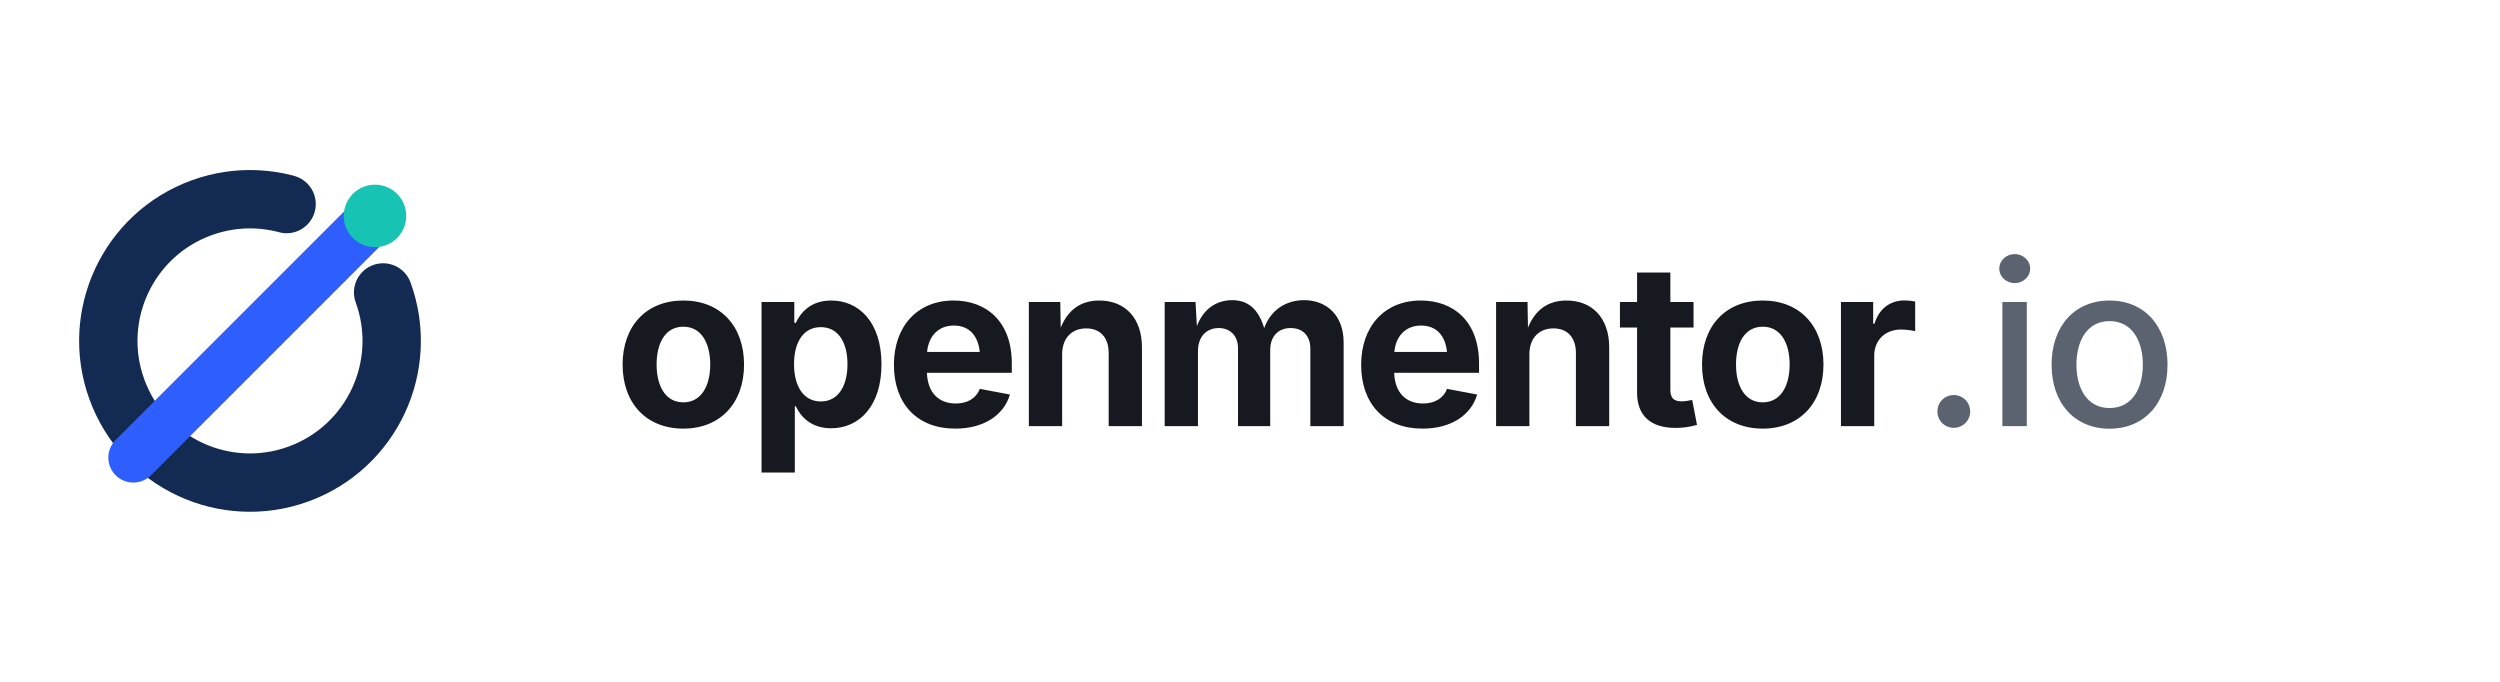
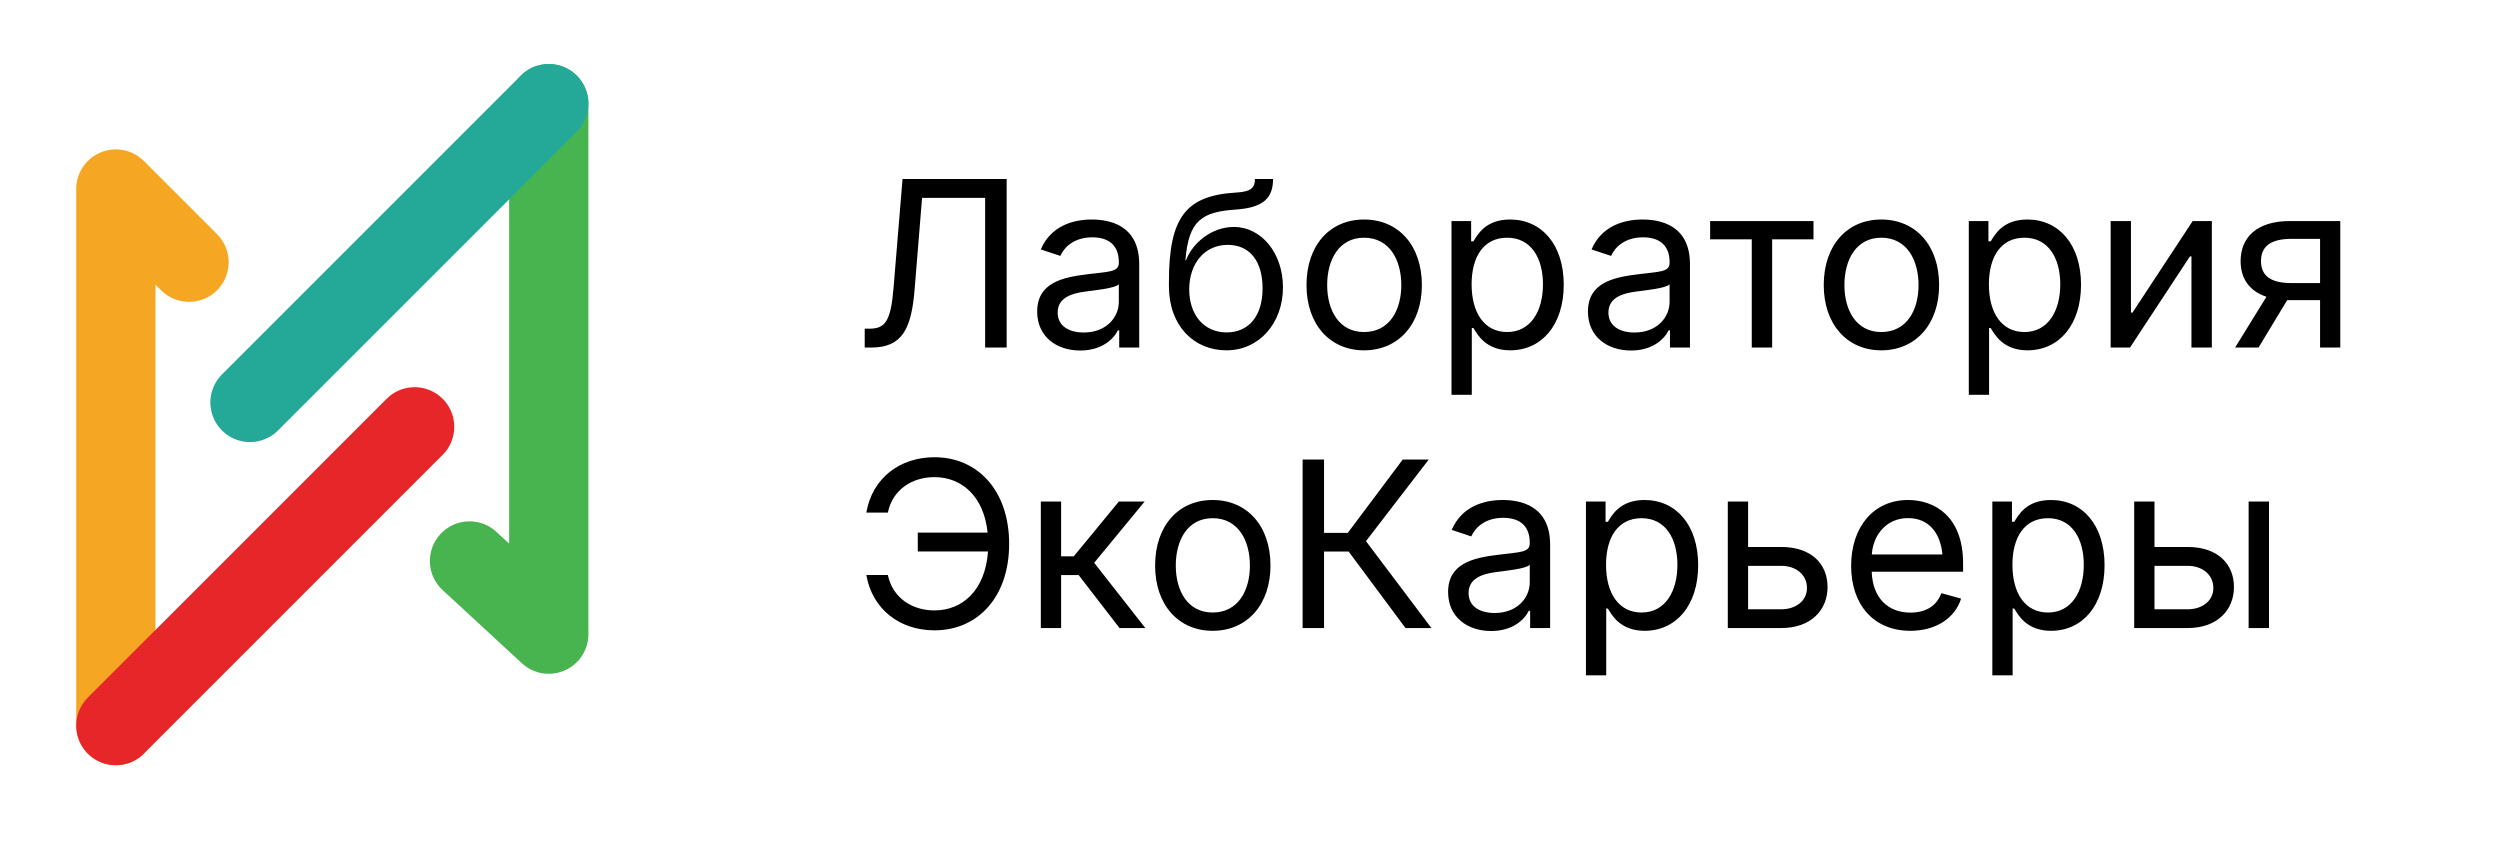
- <svg xmlns="http://www.w3.org/2000/svg" width="440" height="120" viewBox="0 0 440 120">
-   <g transform="translate(0,16.0) scale(0.7333333)">
-     <circle cx="60" cy="60" r="34" fill="none" stroke="#132A52" stroke-width="14" stroke-linecap="round" stroke-dasharray="180.98 32.65" transform="rotate(-20 60 60)" />
-     <line x1="32" y1="88" x2="90" y2="30" stroke="#2F5EFF" stroke-width="12" stroke-linecap="round" />
-     <circle cx="90" cy="30" r="7.5" fill="#17C3B2" />
+ <svg xmlns="http://www.w3.org/2000/svg" width="410" height="138" viewBox="0 0 410 138" role="img" aria-labelledby="title">
+   <g fill="none" stroke-width="13" stroke-linecap="round" stroke-linejoin="round">
+     <path stroke="#F5A623" d="M19 119 V31 L31 43" />
+     <path stroke="#47B450" d="M90 17 V104 L77 92" />
+     <path stroke="#24A898" d="M41 66 L90 17" />
+     <path stroke="#E72629" d="M19 119 L68 70" />
  </g>
-   <text x="108" y="75.0" font-family="'Inter', -apple-system, 'Segoe UI', sans-serif" font-size="40" font-weight="700" letter-spacing="-1" fill="#161A20">openmentor<tspan font-weight="500" letter-spacing="-0.4" fill="#5B6270">.io</tspan>
-   </text>
+   <g fill="#000000" font-family="Inter, sans-serif" font-size="38" font-weight="400">
+     <text x="140" y="57">Лаборатория</text>
+     <text x="140" y="103">ЭкоКарьеры</text>
+   </g>
</svg>
